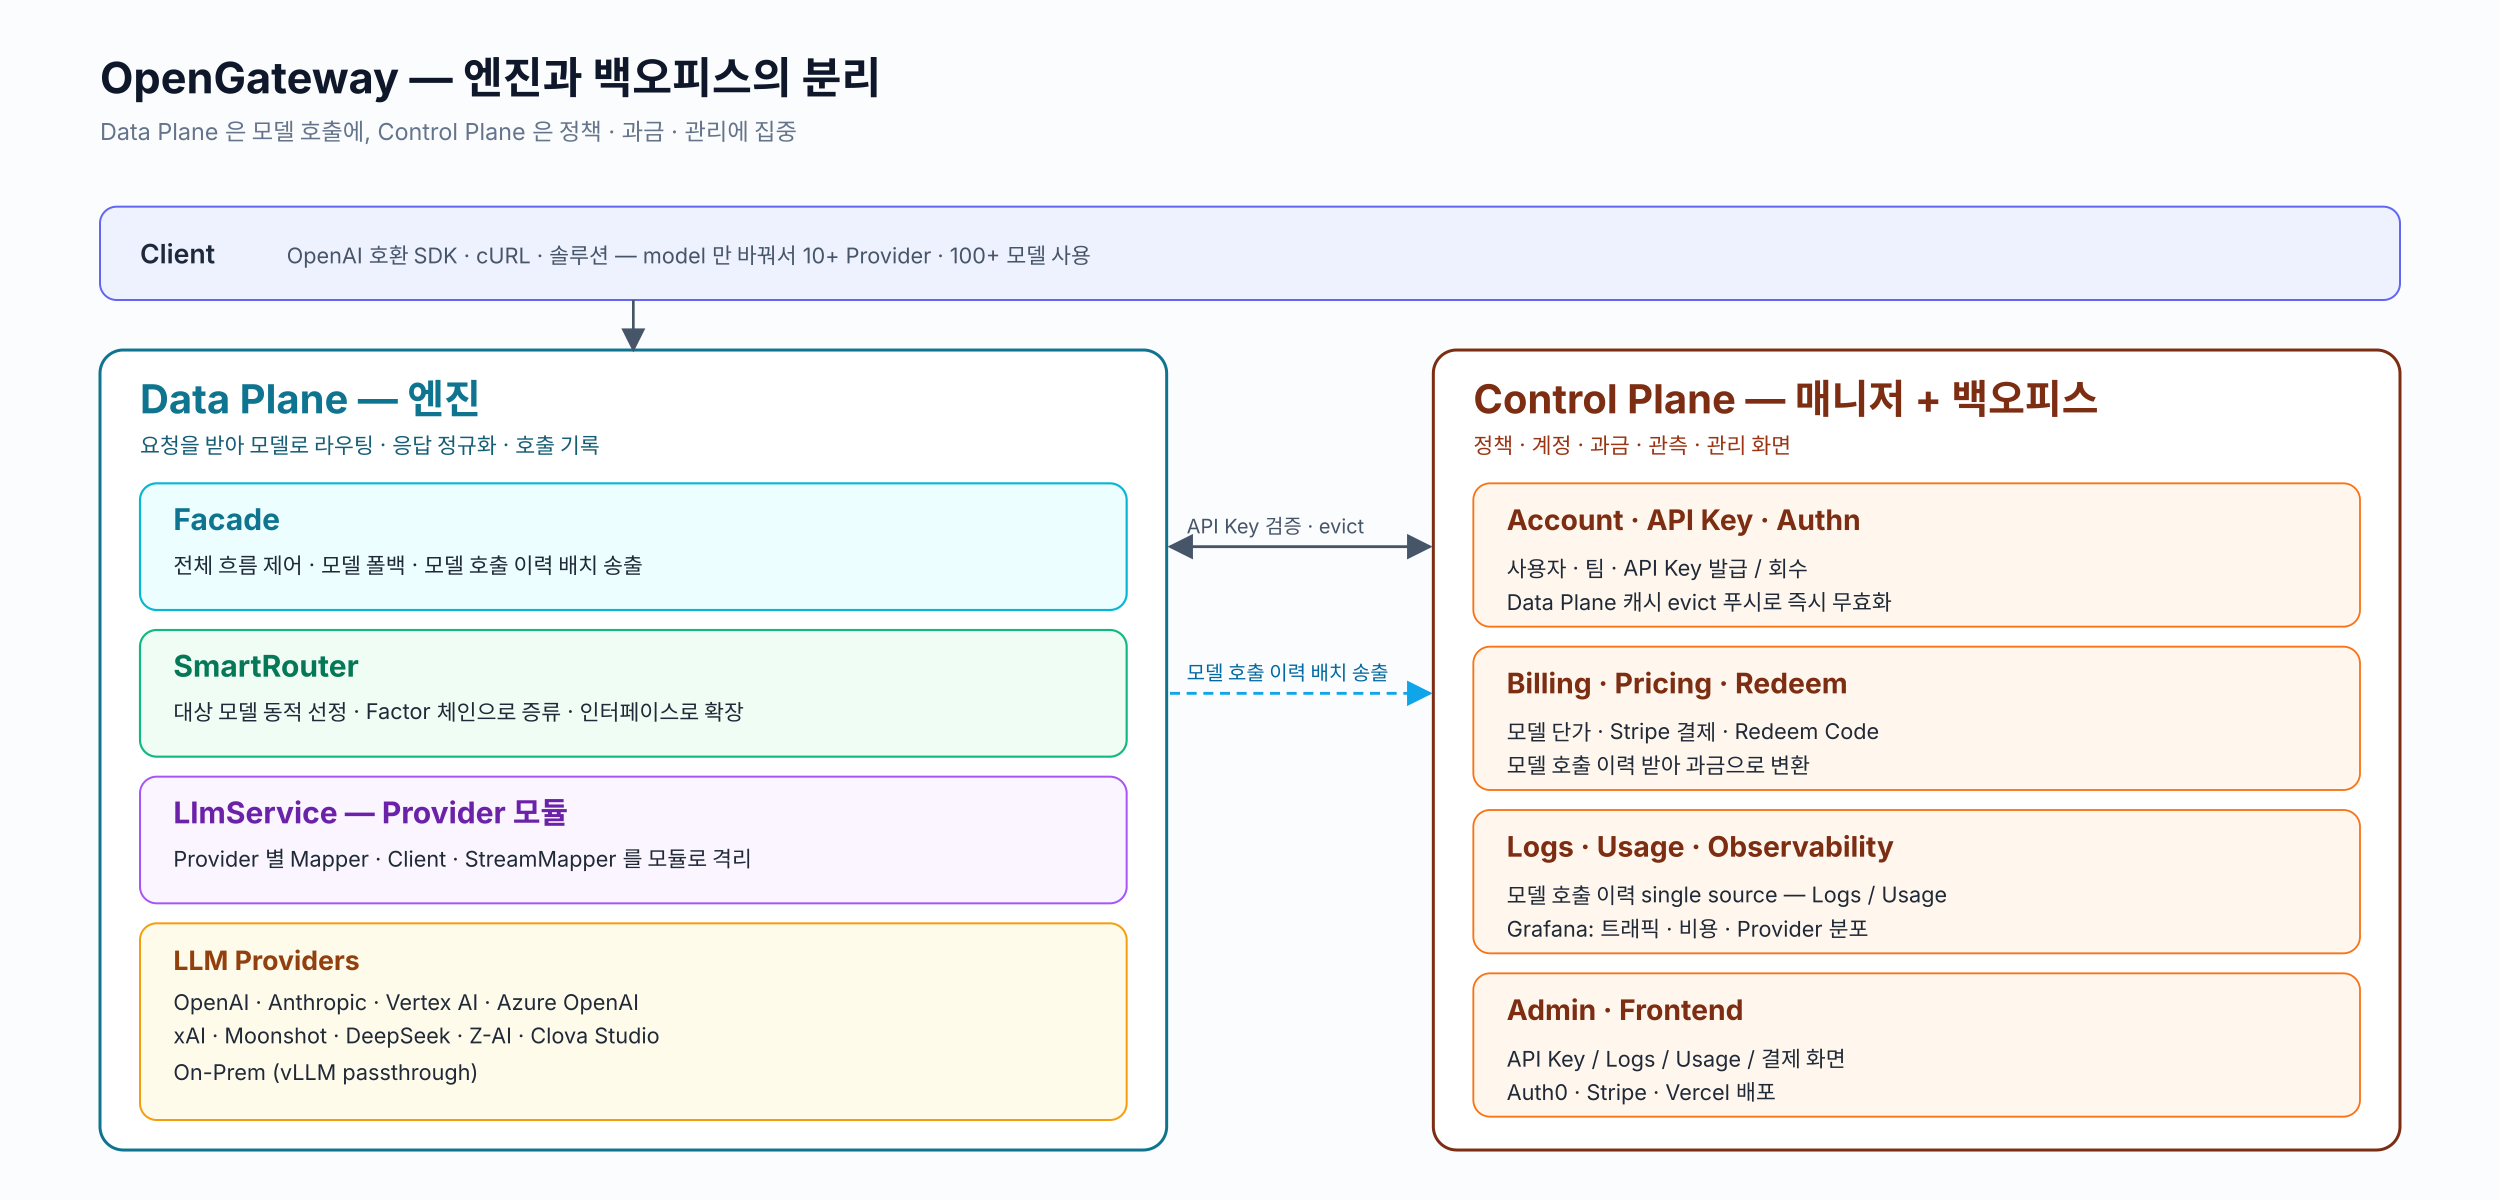
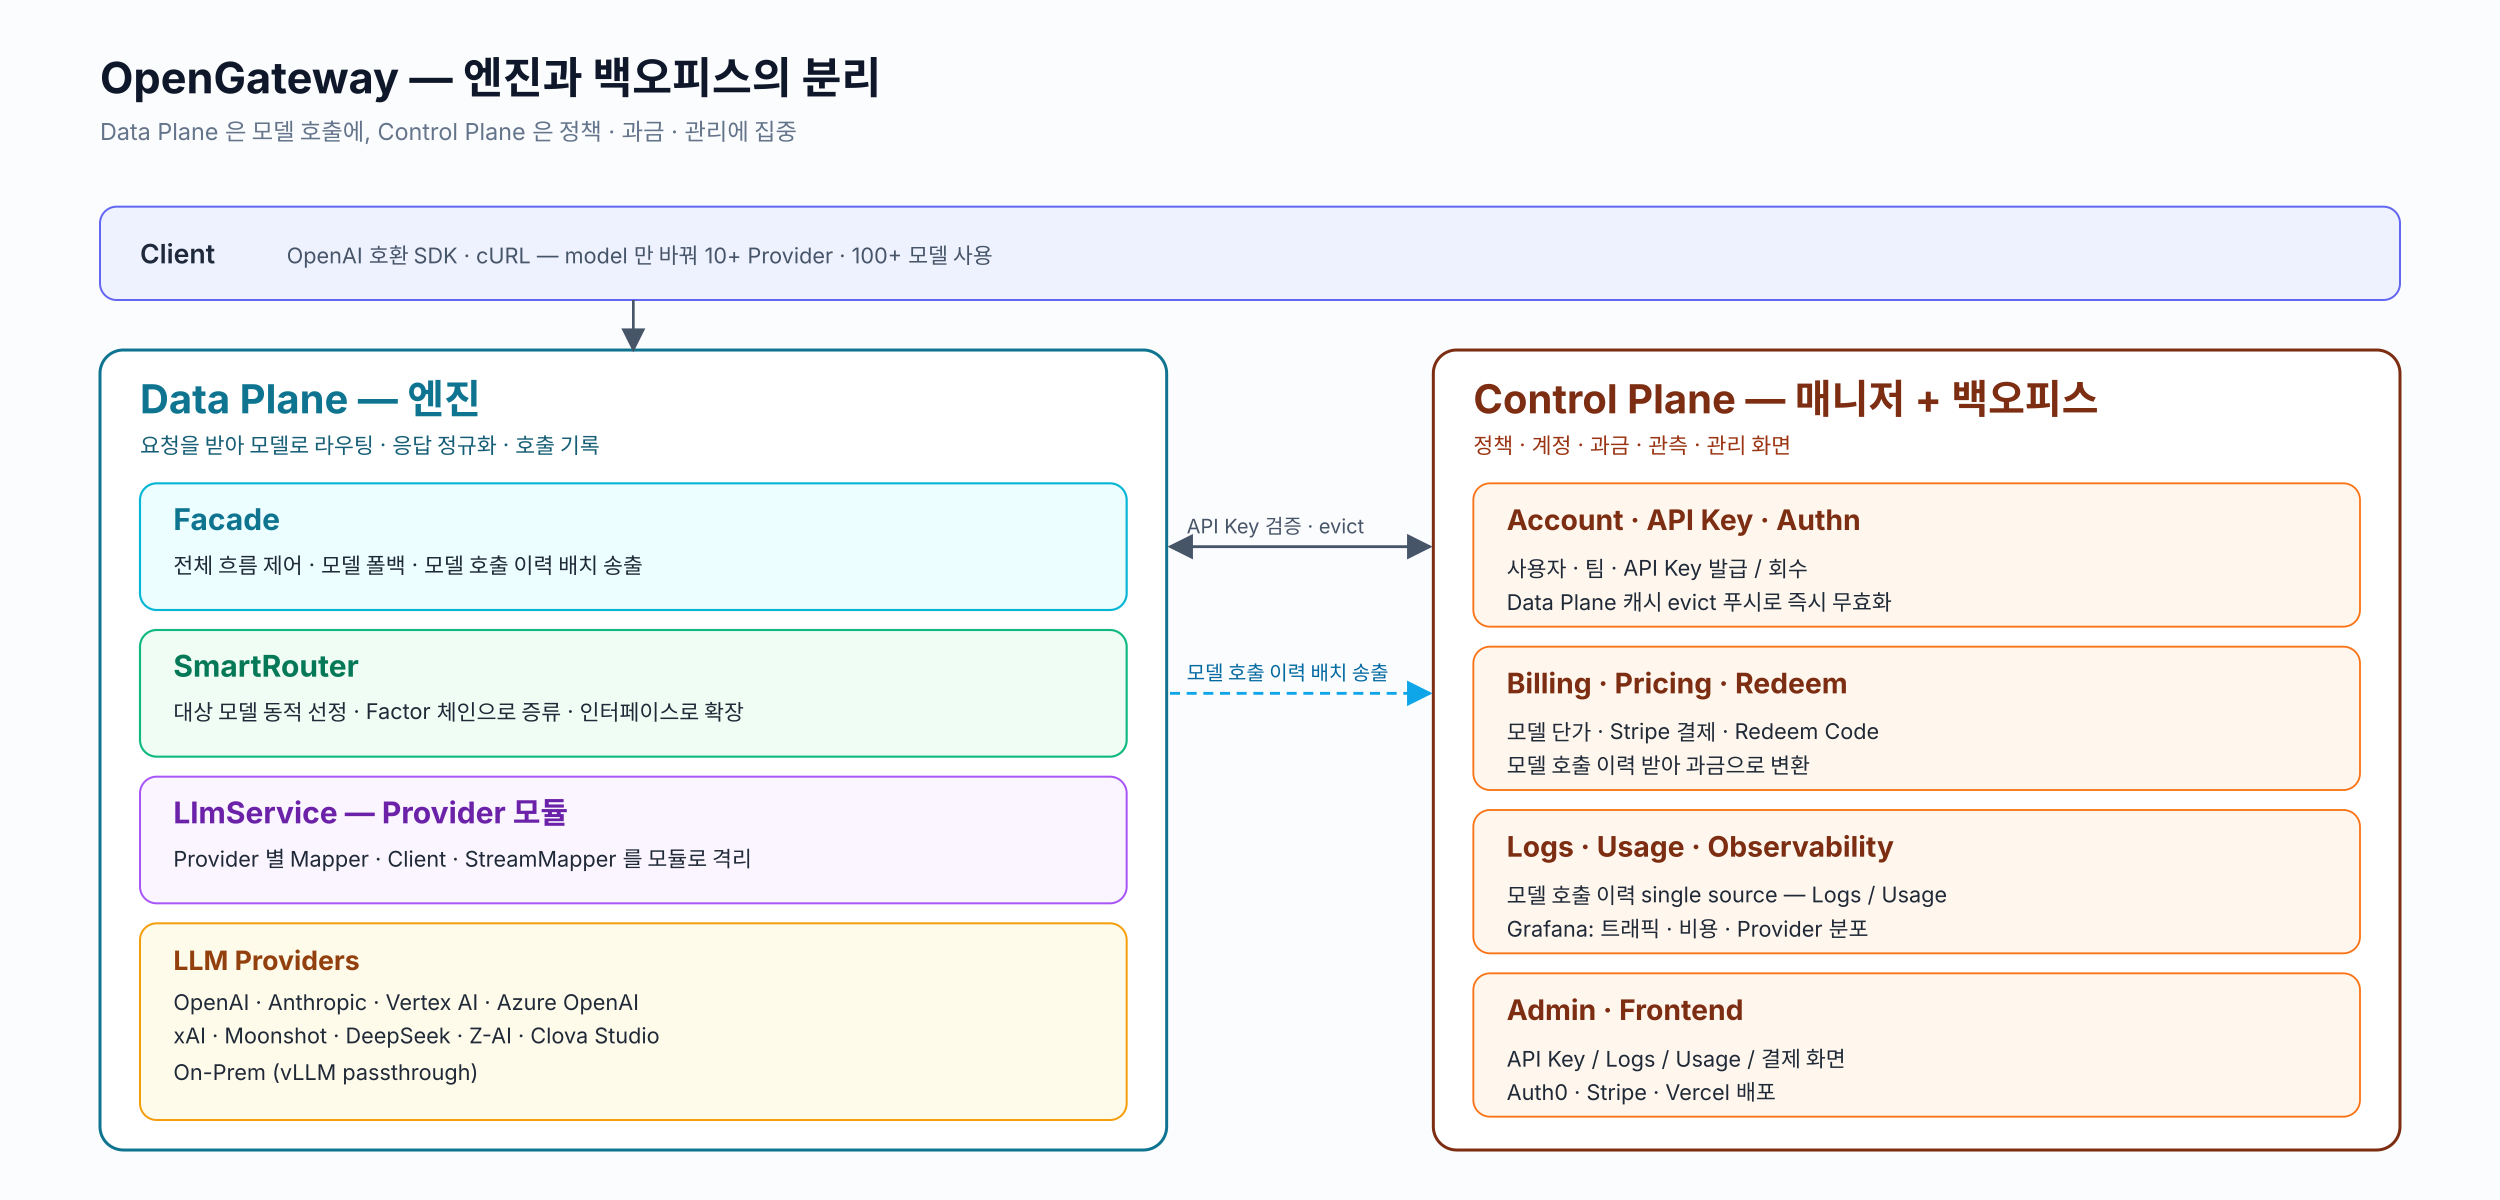
<svg xmlns="http://www.w3.org/2000/svg" viewBox="0 0 1500 720" font-family="system-ui, -apple-system, 'Apple SD Gothic Neo', 'Pretendard', sans-serif">
  <defs>
    <marker id="ar" viewBox="0 0 10 10" refX="9" refY="5" markerWidth="9" markerHeight="9" orient="auto-start-reverse">
      <path d="M0,0 L10,5 L0,10 z" fill="#475569" />
    </marker>
    <marker id="ar-rec" viewBox="0 0 10 10" refX="9" refY="5" markerWidth="9" markerHeight="9" orient="auto-start-reverse">
      <path d="M0,0 L10,5 L0,10 z" fill="#0ea5e9" />
    </marker>
    <marker id="ar-dim" viewBox="0 0 10 10" refX="9" refY="5" markerWidth="8" markerHeight="8" orient="auto-start-reverse">
      <path d="M0,0 L10,5 L0,10 z" fill="#94a3b8" />
    </marker>
  </defs>
  <rect width="1500" height="720" fill="#fbfcfd" />
  <text x="60" y="56" font-size="26" font-weight="700" fill="#0f172a">OpenGateway — 엔진과 백오피스의 분리</text>
  <text x="60" y="84" font-size="14" fill="#64748b">Data Plane 은 모델 호출에, Control Plane 은 정책 · 과금 · 관리에 집중</text>
  <g>
    <rect x="60" y="124" width="1380" height="56" rx="10" fill="#eef2ff" stroke="#6366f1" stroke-width="1.2" />
    <text x="84" y="158" font-size="16" font-weight="600" fill="#1e293b">Client</text>
-     <text x="172" y="158" font-size="13" fill="#475569">OpenAI 호환 SDK · cURL · 솔루션 — model 만 바꿔서 10+ Provider · 100+ 모델 사용</text>
+     <text x="172" y="158" font-size="13" fill="#475569">OpenAI 호환 SDK · cURL — model 만 바꿔 10+ Provider · 100+ 모델 사용</text>
  </g>
  <g>
    <rect x="60" y="210" width="640" height="480" rx="14" fill="#ffffff" stroke="#0e7490" stroke-width="1.8" />
    <text x="84" y="248" font-size="24" font-weight="700" fill="#0e7490">Data Plane — 엔진</text>
    <text x="84" y="272" font-size="13" fill="#155e75">요청을 받아 모델로 라우팅 · 응답 정규화 · 호출 기록</text>
    <g>
      <rect x="84" y="290" width="592" height="76" rx="10" fill="#ecfeff" stroke="#06b6d4" stroke-width="1.3" />
      <text x="104" y="318" font-size="18" font-weight="700" fill="#0e7490">Facade</text>
      <text x="104" y="344" font-size="13" fill="#1f2937">전체 흐름 제어 · 모델 폴백 · 모델 호출 이력 배치 송출</text>
    </g>
    <g>
      <rect x="84" y="378" width="592" height="76" rx="10" fill="#f0fdf4" stroke="#10b981" stroke-width="1.3" />
      <text x="104" y="406" font-size="18" font-weight="700" fill="#047857">SmartRouter</text>
      <text x="104" y="432" font-size="13" fill="#1f2937">대상 모델 동적 선정 · Factor 체인으로 증류 · 인터페이스로 확장</text>
    </g>
    <g>
      <rect x="84" y="466" width="592" height="76" rx="10" fill="#faf5ff" stroke="#a855f7" stroke-width="1.2" />
      <text x="104" y="494" font-size="18" font-weight="700" fill="#6b21a8">LlmService — Provider 모듈</text>
      <text x="104" y="520" font-size="13" fill="#1f2937">Provider 별 Mapper · Client · StreamMapper 를 모듈로 격리</text>
    </g>
    <g>
      <rect x="84" y="554" width="592" height="118" rx="10" fill="#fffbeb" stroke="#f59e0b" stroke-width="1.2" />
      <text x="104" y="582" font-size="16" font-weight="700" fill="#92400e">LLM Providers</text>
      <text x="104" y="606" font-size="13" fill="#1f2937">OpenAI · Anthropic · Vertex AI · Azure OpenAI</text>
      <text x="104" y="626" font-size="13" fill="#1f2937">xAI · Moonshot · DeepSeek · Z-AI · Clova Studio</text>
      <text x="104" y="648" font-size="13" fill="#1f2937">On-Prem (vLLM passthrough)</text>
    </g>
  </g>
  <g>
    <rect x="860" y="210" width="580" height="480" rx="14" fill="#ffffff" stroke="#7c2d12" stroke-width="1.8" />
    <text x="884" y="248" font-size="24" font-weight="700" fill="#7c2d12">Control Plane — 매니저 + 백오피스</text>
    <text x="884" y="272" font-size="13" fill="#9a3412">정책 · 계정 · 과금 · 관측 · 관리 화면</text>
    <g>
      <rect x="884" y="290" width="532" height="86" rx="10" fill="#fff7ed" stroke="#f97316" stroke-width="1.1" />
      <text x="904" y="318" font-size="17" font-weight="700" fill="#7c2d12">Account · API Key · Authn</text>
      <text x="904" y="346" font-size="13" fill="#1f2937">사용자 · 팀 · API Key 발급 / 회수</text>
      <text x="904" y="366" font-size="13" fill="#1f2937">Data Plane 캐시 evict 푸시로 즉시 무효화</text>
    </g>
    <g>
      <rect x="884" y="388" width="532" height="86" rx="10" fill="#fff7ed" stroke="#f97316" stroke-width="1.1" />
      <text x="904" y="416" font-size="17" font-weight="700" fill="#7c2d12">Billing · Pricing · Redeem</text>
      <text x="904" y="444" font-size="13" fill="#1f2937">모델 단가 · Stripe 결제 · Redeem Code</text>
      <text x="904" y="464" font-size="13" fill="#1f2937">모델 호출 이력 받아 과금으로 변환</text>
    </g>
    <g>
      <rect x="884" y="486" width="532" height="86" rx="10" fill="#fff7ed" stroke="#f97316" stroke-width="1.1" />
      <text x="904" y="514" font-size="17" font-weight="700" fill="#7c2d12">Logs · Usage · Observability</text>
      <text x="904" y="542" font-size="13" fill="#1f2937">모델 호출 이력 single source — Logs / Usage</text>
      <text x="904" y="562" font-size="13" fill="#1f2937">Grafana: 트래픽 · 비용 · Provider 분포</text>
    </g>
    <g>
      <rect x="884" y="584" width="532" height="86" rx="10" fill="#fff7ed" stroke="#f97316" stroke-width="1.1" />
      <text x="904" y="612" font-size="17" font-weight="700" fill="#7c2d12">Admin · Frontend</text>
      <text x="904" y="640" font-size="13" fill="#1f2937">API Key / Logs / Usage / 결제 화면</text>
      <text x="904" y="660" font-size="13" fill="#1f2937">Auth0 · Stripe · Vercel 배포</text>
    </g>
  </g>
  <line x1="380" y1="180" x2="380" y2="210" stroke="#475569" stroke-width="1.6" marker-end="url(#ar)" />
  <line x1="702" y1="328" x2="858" y2="328" stroke="#475569" stroke-width="1.7" marker-end="url(#ar)" marker-start="url(#ar)" />
  <text x="712" y="320" font-size="12" fill="#475569">API Key 검증 · evict</text>
  <line x1="702" y1="416" x2="858" y2="416" stroke="#0ea5e9" stroke-width="1.7" stroke-dasharray="6,4" marker-end="url(#ar-rec)" />
  <text x="712" y="408" font-size="12" fill="#0369a1">모델 호출 이력 배치 송출</text>
</svg>
